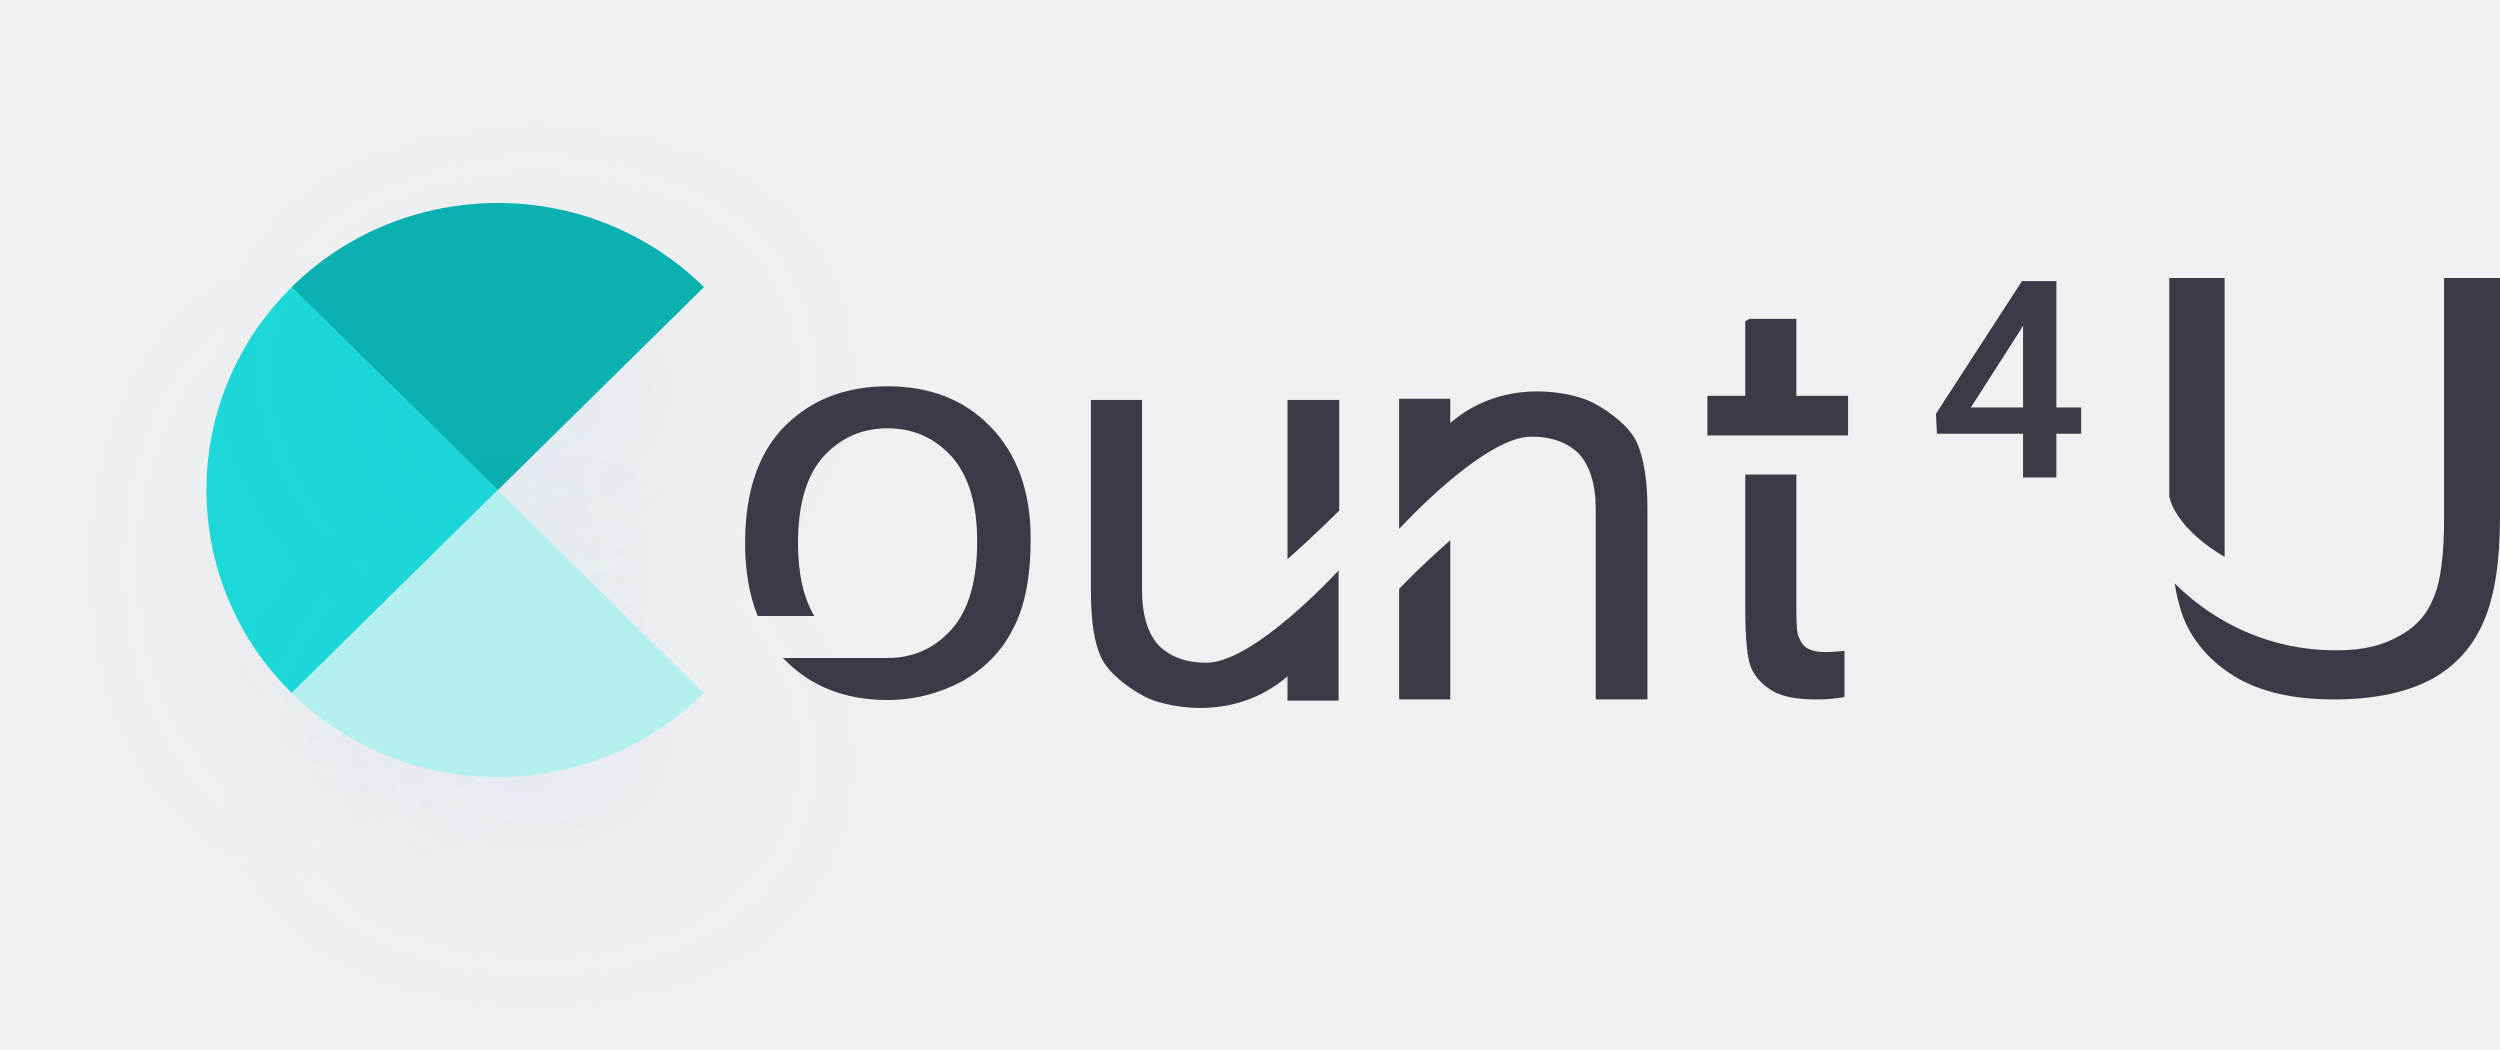
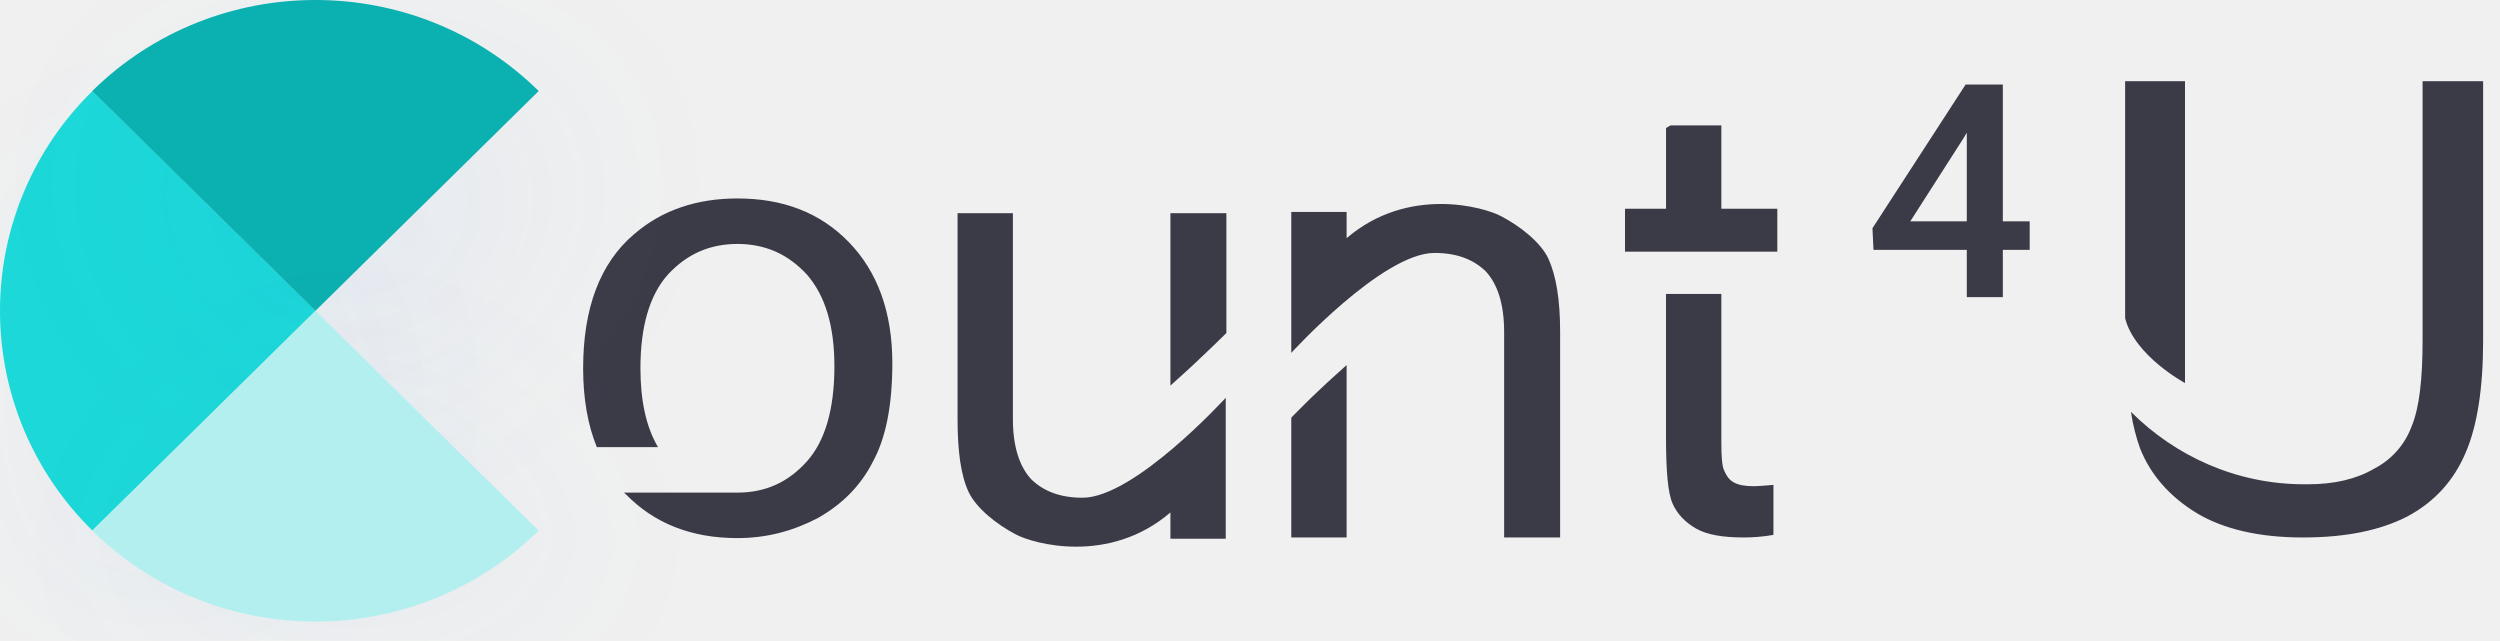
- <svg xmlns="http://www.w3.org/2000/svg" width="131" height="55" fill="none">
-   <path d="M51.895 22.352c-1.386-1.427-3.182-2.109-5.387-2.109-1.953 0-3.655.558-5.009 1.737-1.638 1.396-2.457 3.567-2.457 6.482 0 1.458.221 2.729.662 3.815h2.962c-.567-.962-.851-2.233-.851-3.815 0-2.016.441-3.536 1.323-4.529.914-.993 2.016-1.489 3.371-1.489 1.355 0 2.457.496 3.371 1.489.882 1.024 1.323 2.481 1.323 4.435 0 2.047-.441 3.598-1.323 4.59-.914 1.024-2.016 1.52-3.371 1.52h-5.482c.032.031.032.062.063.062 1.386 1.427 3.182 2.14 5.419 2.14 1.418 0 2.678-.341 3.875-.962 1.166-.651 2.079-1.551 2.678-2.729.63-1.148.945-2.729.945-4.777 0-2.481-.725-4.435-2.111-5.862ZM67.465 20.956v8.343s1.008-.899 1.355-1.241c.347-.31 1.355-1.303 1.355-1.303v-5.8h-2.709Zm-4.253 13.771c-1.071 0-1.89-.31-2.489-.899-.567-.62-.882-1.582-.882-2.916v-9.956h-2.678v9.956c0 1.551.158 2.729.536 3.536.378.806 1.386 1.582 2.268 2.047.851.465 4.537 1.489 7.498-1.054v1.272h2.678v-6.824s-4.411 4.839-6.931 4.839ZM73.315 30.85v5.8h2.678v-8.343s-1.008.899-1.355 1.241c-.346.31-1.323 1.303-1.323 1.303Zm12.444-7.692c-.378-.806-1.386-1.582-2.268-2.047-.851-.465-4.537-1.489-7.498 1.055v-1.272h-2.678v6.824s4.411-4.839 6.931-4.839c1.071 0 1.89.31 2.489.899.567.62.882 1.582.882 2.916v9.956h2.709v-9.956c0-1.551-.189-2.698-.567-3.536ZM94.729 33.983c-.221-.124-.347-.31-.441-.527-.126-.217-.158-.682-.158-1.458v-7.134h-2.678v6.979c0 1.613.095 2.667.315 3.164.221.496.599.899 1.134 1.21.536.31 1.323.434 2.3.434a8.32 8.32 0 0 0 1.449-.124v-2.419c-.41.031-.725.062-.977.062-.41 0-.725-.062-.945-.186Zm-.599-13.244v-4.032h-2.457l-.221.124v3.908h-1.985v2.078h7.372v-2.078h-2.709ZM107.754 21.351h1.299v1.378h-1.299v2.29h-1.745V22.729h-4.515l-.05-1.046 4.508-6.954h1.802v6.622Zm-4.48 0h2.735v-4.297l-.129.226-2.606 4.071ZM128.07 14.566V27.097c0 1.892-.157 3.288-.535 4.187-.347.899-.946 1.582-1.828 2.047-.85.496-1.922.744-3.182.744h-.189c-3.276 0-6.238-1.365-8.38-3.505.094.651.252 1.241.441 1.768.504 1.272 1.418 2.326 2.741 3.133 1.292.775 3.024 1.179 5.135 1.179 2.08 0 3.749-.341 5.073-1.024 1.323-.713 2.236-1.737 2.803-3.071.568-1.303.851-3.133.851-5.428V14.566h-2.93Zm-11.499 14.609V14.566h-2.899v11.476c.473 1.83 2.899 3.133 2.899 3.133Z" fill="#3B3B47" />
-   <g filter="url(#a)">
-     <path fill-rule="evenodd" clip-rule="evenodd" d="M15.292 36.317a14.879 14.879 0 0 1 0-21.274l10.805 10.637-10.805 10.637Z" fill="#1CD8D8" />
-   </g>
-   <g filter="url(#b)">
-     <path fill-rule="evenodd" clip-rule="evenodd" d="M15.28 15.043c5.967-5.875 15.642-5.875 21.609 0L26.085 25.68 15.28 15.043Z" fill="#0BB0B0" />
-   </g>
-   <g filter="url(#c)">
-     <path fill-rule="evenodd" clip-rule="evenodd" d="M36.888 36.316c-5.967 5.875-15.642 5.875-21.609 0l10.805-10.637 10.805 10.637Z" fill="#B4EFEF" />
+ <svg xmlns="http://www.w3.org/2000/svg" width="121" height="31" fill="none">
+   <g clip-path="url(#a)">
+     <path d="M41.078 11.714c-1.386-1.426-3.182-2.109-5.387-2.109-1.953 0-3.655.559-5.01 1.737-1.637 1.396-2.457 3.567-2.457 6.483 0 1.457.22 2.73.662 3.815h2.961c-.567-.962-.85-2.233-.85-3.815 0-2.016.44-3.536 1.323-4.529.914-.992 2.016-1.489 3.371-1.489s2.457.497 3.371 1.49c.882 1.023 1.323 2.48 1.323 4.435 0 2.047-.44 3.598-1.323 4.59-.914 1.024-2.016 1.52-3.371 1.52h-5.482c.032.03.032.062.063.062 1.386 1.427 3.182 2.14 5.419 2.14 1.418 0 2.678-.341 3.875-.961 1.166-.652 2.08-1.551 2.678-2.73.63-1.148.945-2.73.945-4.776 0-2.482-.724-4.436-2.11-5.863ZM56.648 10.319v8.343s1.008-.9 1.355-1.24a68.286 68.286 0 0 0 1.354-1.303v-5.8h-2.709ZM52.395 24.09c-1.071 0-1.89-.31-2.49-.9-.566-.62-.881-1.581-.881-2.915v-9.956h-2.678v9.956c0 1.55.157 2.73.535 3.536.379.806 1.387 1.582 2.269 2.047.85.465 4.537 1.489 7.498-1.055v1.272h2.678v-6.823s-4.41 4.838-6.931 4.838ZM62.498 20.213v5.8h2.678V17.67s-1.008.9-1.355 1.24c-.346.31-1.323 1.303-1.323 1.303Zm12.445-7.692c-.378-.807-1.386-1.582-2.269-2.047-.85-.465-4.536-1.489-7.498 1.054v-1.271h-2.678v6.823s4.411-4.838 6.931-4.838c1.072 0 1.89.31 2.49.9.566.62.881 1.581.881 2.915v9.956h2.71v-9.956c0-1.551-.19-2.699-.567-3.536ZM83.912 23.346c-.22-.124-.347-.31-.441-.528-.126-.217-.158-.682-.158-1.457v-7.134h-2.678v6.979c0 1.612.095 2.667.316 3.163.22.497.598.9 1.134 1.21.535.31 1.323.434 2.3.434.44 0 .913-.03 1.449-.124v-2.42c-.41.032-.725.063-.977.063-.41 0-.725-.062-.945-.186Zm-.599-13.244V6.069h-2.457l-.22.125v3.908H78.65v2.078h7.372v-2.078h-2.71ZM96.937 10.714h1.3v1.378h-1.3v2.29h-1.744v-2.29h-4.516l-.05-1.046 4.508-6.954h1.802v6.622Zm-4.48 0h2.736V6.417l-.13.226-2.605 4.07ZM117.253 3.93v12.53c0 1.892-.157 3.288-.535 4.187a3.775 3.775 0 0 1-1.827 2.047c-.851.497-1.922.745-3.182.745h-.189c-3.277 0-6.238-1.365-8.381-3.505.095.651.252 1.24.441 1.768.504 1.271 1.418 2.326 2.741 3.132 1.292.776 3.025 1.18 5.136 1.18 2.079 0 3.749-.342 5.072-1.024 1.323-.714 2.237-1.737 2.804-3.071.567-1.303.85-3.133.85-5.428V3.929h-2.93Zm-11.499 14.608V3.93h-2.898v11.476c.472 1.83 2.898 3.133 2.898 3.133Z" fill="#3B3B47" />
+     <g filter="url(#b)">
+       <path fill-rule="evenodd" clip-rule="evenodd" d="M4.475 25.68a14.879 14.879 0 0 1 0-21.274L15.28 15.043 4.475 25.68Z" fill="#1CD8D8" />
+     </g>
+     <g filter="url(#c)">
+       <path fill-rule="evenodd" clip-rule="evenodd" d="M4.464 4.406c5.967-5.875 15.642-5.875 21.609 0L15.268 15.043 4.464 4.406Z" fill="#0BB0B0" />
+     </g>
+     <g filter="url(#d)">
+       <path fill-rule="evenodd" clip-rule="evenodd" d="M26.071 25.68c-5.967 5.874-15.642 5.874-21.61 0l10.806-10.638L26.07 25.68Z" fill="#B4EFEF" />
+     </g>
  </g>
  <defs>
-     <filter id="a" x="2.817" y="9.043" width="35.28" height="41.274" filterUnits="userSpaceOnUse" color-interpolation-filters="sRGB">
+     <filter id="b" x="-8" y="-1.594" width="35.28" height="41.274" filterUnits="userSpaceOnUse" color-interpolation-filters="sRGB">
      <feFlood flood-opacity="0" result="BackgroundImageFix" />
      <feColorMatrix in="SourceAlpha" values="0 0 0 0 0 0 0 0 0 0 0 0 0 0 0 0 0 0 127 0" result="hardAlpha" />
      <feOffset dx="2" dy="4" />
      <feGaussianBlur stdDeviation="5" />
      <feColorMatrix values="0 0 0 0 0.106 0 0 0 0 0.471 0 0 0 0 0.925 0 0 0 0.06 0" />
-       <feBlend in2="BackgroundImageFix" result="effect1_dropShadow_0_1" />
-       <feBlend in="SourceGraphic" in2="effect1_dropShadow_0_1" result="shape" />
+       <feBlend in2="BackgroundImageFix" result="effect1_dropShadow_506_3338" />
+       <feBlend in="SourceGraphic" in2="effect1_dropShadow_506_3338" result="shape" />
    </filter>
-     <filter id="b" x="7.28" y="4.637" width="41.609" height="35.043" filterUnits="userSpaceOnUse" color-interpolation-filters="sRGB">
+     <filter id="c" x="-3.536" y="-6" width="41.609" height="35.043" filterUnits="userSpaceOnUse" color-interpolation-filters="sRGB">
      <feFlood flood-opacity="0" result="BackgroundImageFix" />
      <feColorMatrix in="SourceAlpha" values="0 0 0 0 0 0 0 0 0 0 0 0 0 0 0 0 0 0 127 0" result="hardAlpha" />
      <feOffset dx="2" dy="4" />
      <feGaussianBlur stdDeviation="5" />
      <feColorMatrix values="0 0 0 0 0.106 0 0 0 0 0.471 0 0 0 0 0.925 0 0 0 0.06 0" />
-       <feBlend in2="BackgroundImageFix" result="effect1_dropShadow_0_1" />
-       <feBlend in="SourceGraphic" in2="effect1_dropShadow_0_1" result="shape" />
+       <feBlend in2="BackgroundImageFix" result="effect1_dropShadow_506_3338" />
+       <feBlend in="SourceGraphic" in2="effect1_dropShadow_506_3338" result="shape" />
    </filter>
-     <filter id="c" x="7.279" y="19.679" width="41.609" height="35.043" filterUnits="userSpaceOnUse" color-interpolation-filters="sRGB">
+     <filter id="d" x="-3.538" y="9.042" width="41.609" height="35.043" filterUnits="userSpaceOnUse" color-interpolation-filters="sRGB">
      <feFlood flood-opacity="0" result="BackgroundImageFix" />
      <feColorMatrix in="SourceAlpha" values="0 0 0 0 0 0 0 0 0 0 0 0 0 0 0 0 0 0 127 0" result="hardAlpha" />
      <feOffset dx="2" dy="4" />
      <feGaussianBlur stdDeviation="5" />
      <feColorMatrix values="0 0 0 0 0.106 0 0 0 0 0.471 0 0 0 0 0.925 0 0 0 0.06 0" />
-       <feBlend in2="BackgroundImageFix" result="effect1_dropShadow_0_1" />
-       <feBlend in="SourceGraphic" in2="effect1_dropShadow_0_1" result="shape" />
+       <feBlend in2="BackgroundImageFix" result="effect1_dropShadow_506_3338" />
+       <feBlend in="SourceGraphic" in2="effect1_dropShadow_506_3338" result="shape" />
    </filter>
+     <clipPath id="a">
+       <path fill="#fff" d="M0 0h121v31H0z" />
+     </clipPath>
  </defs>
</svg>
